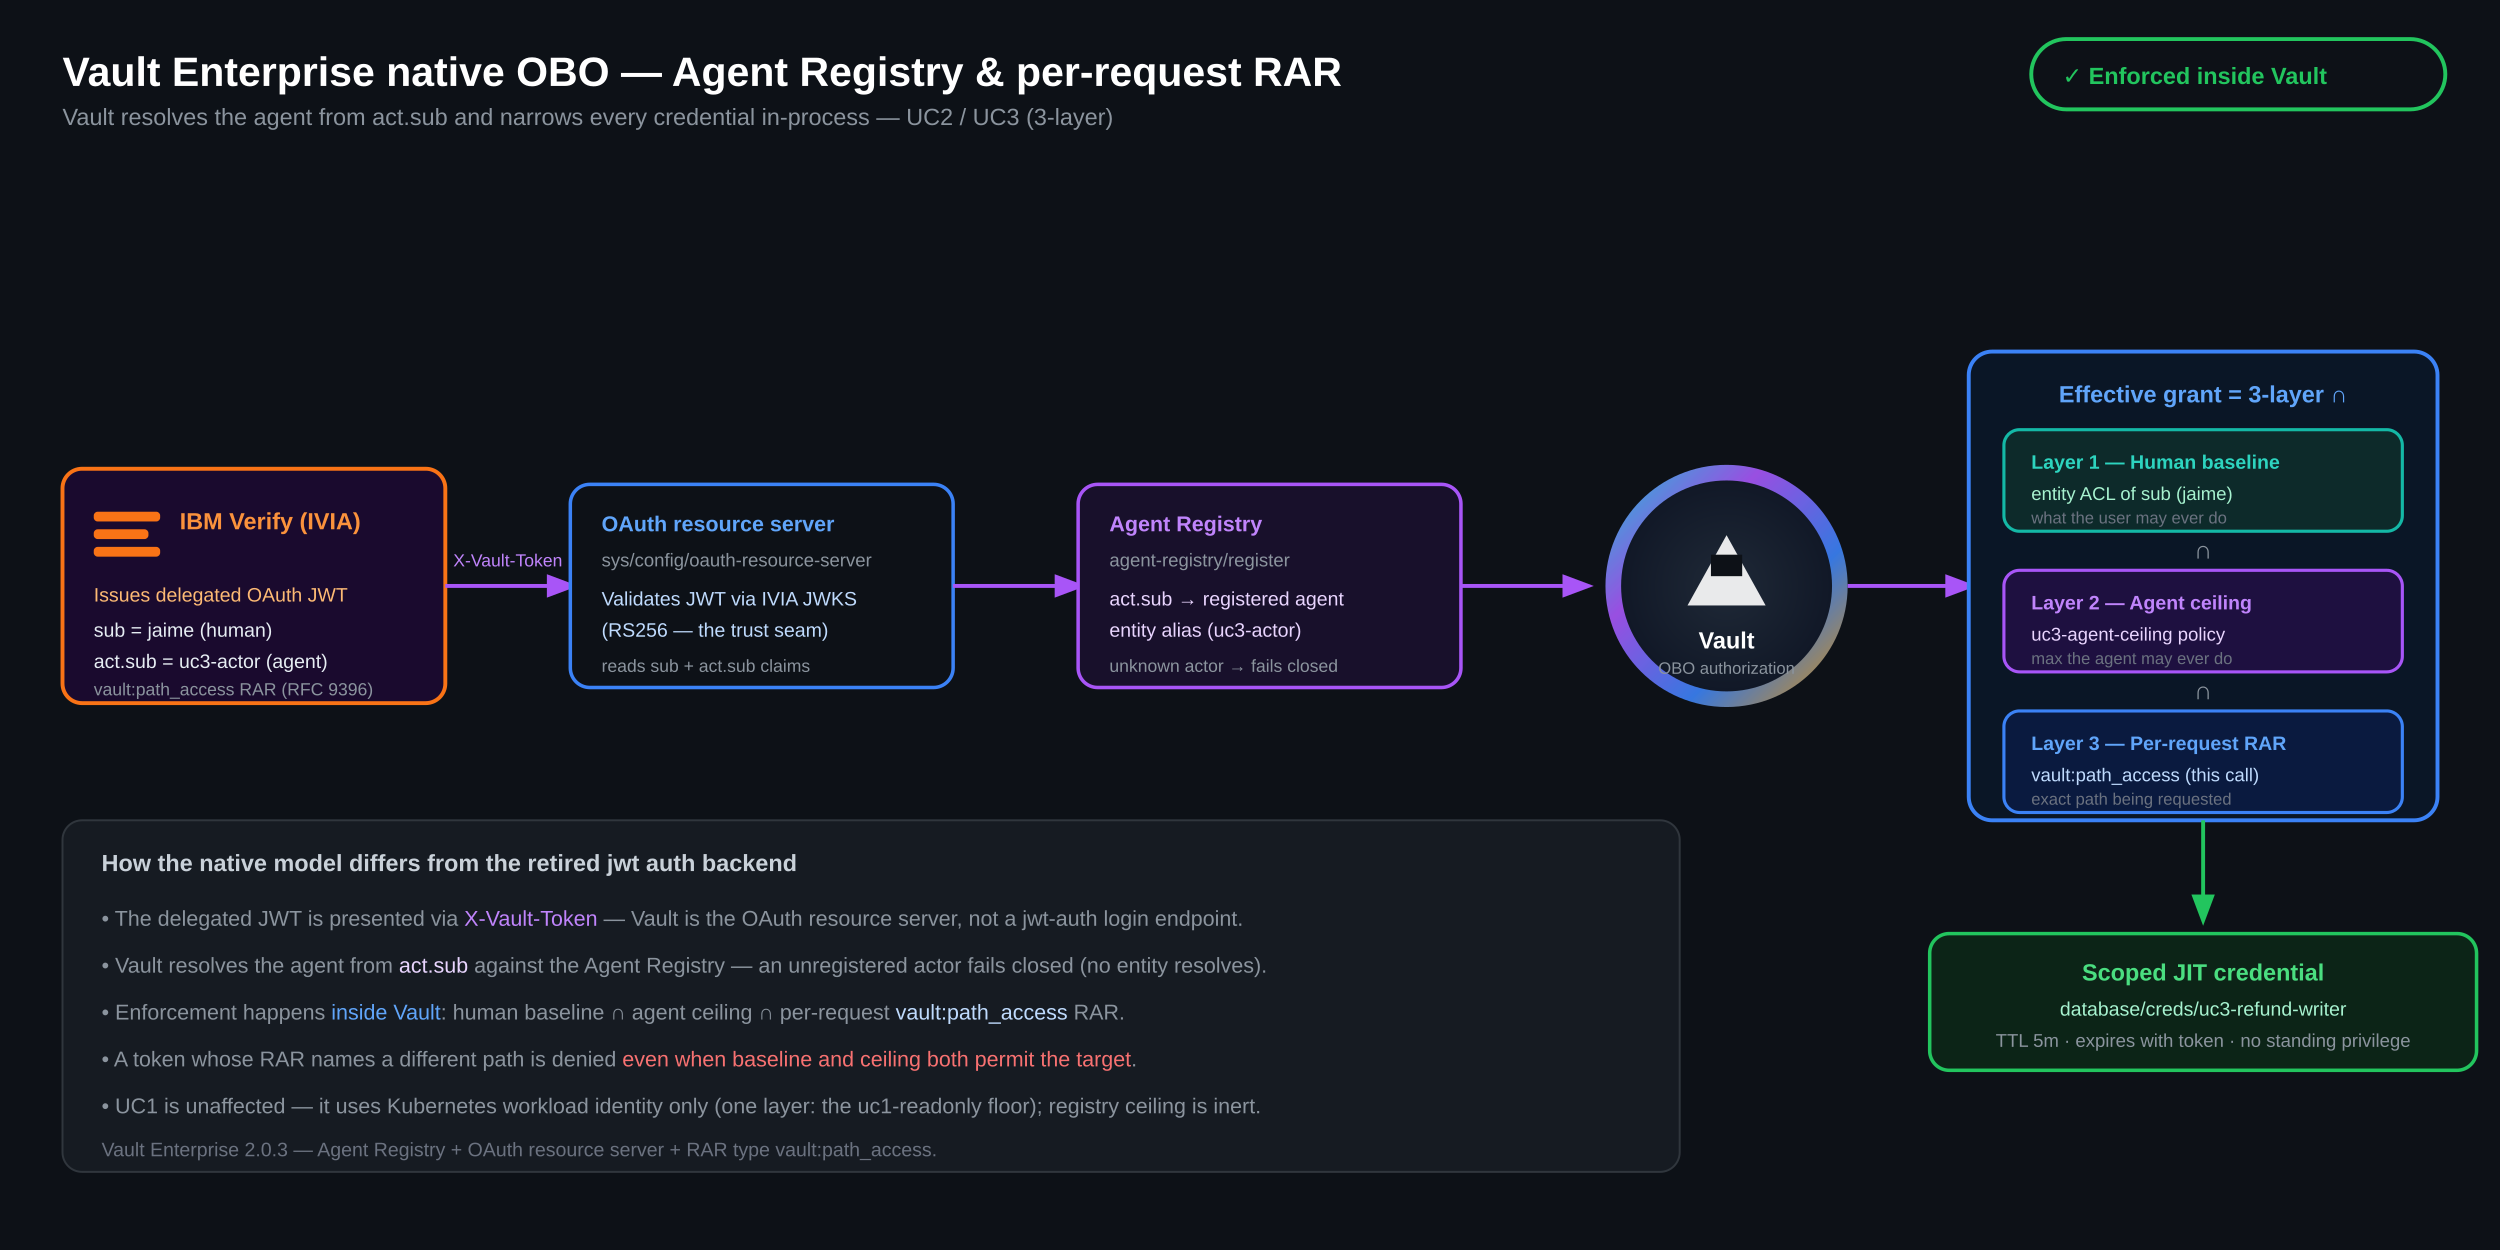
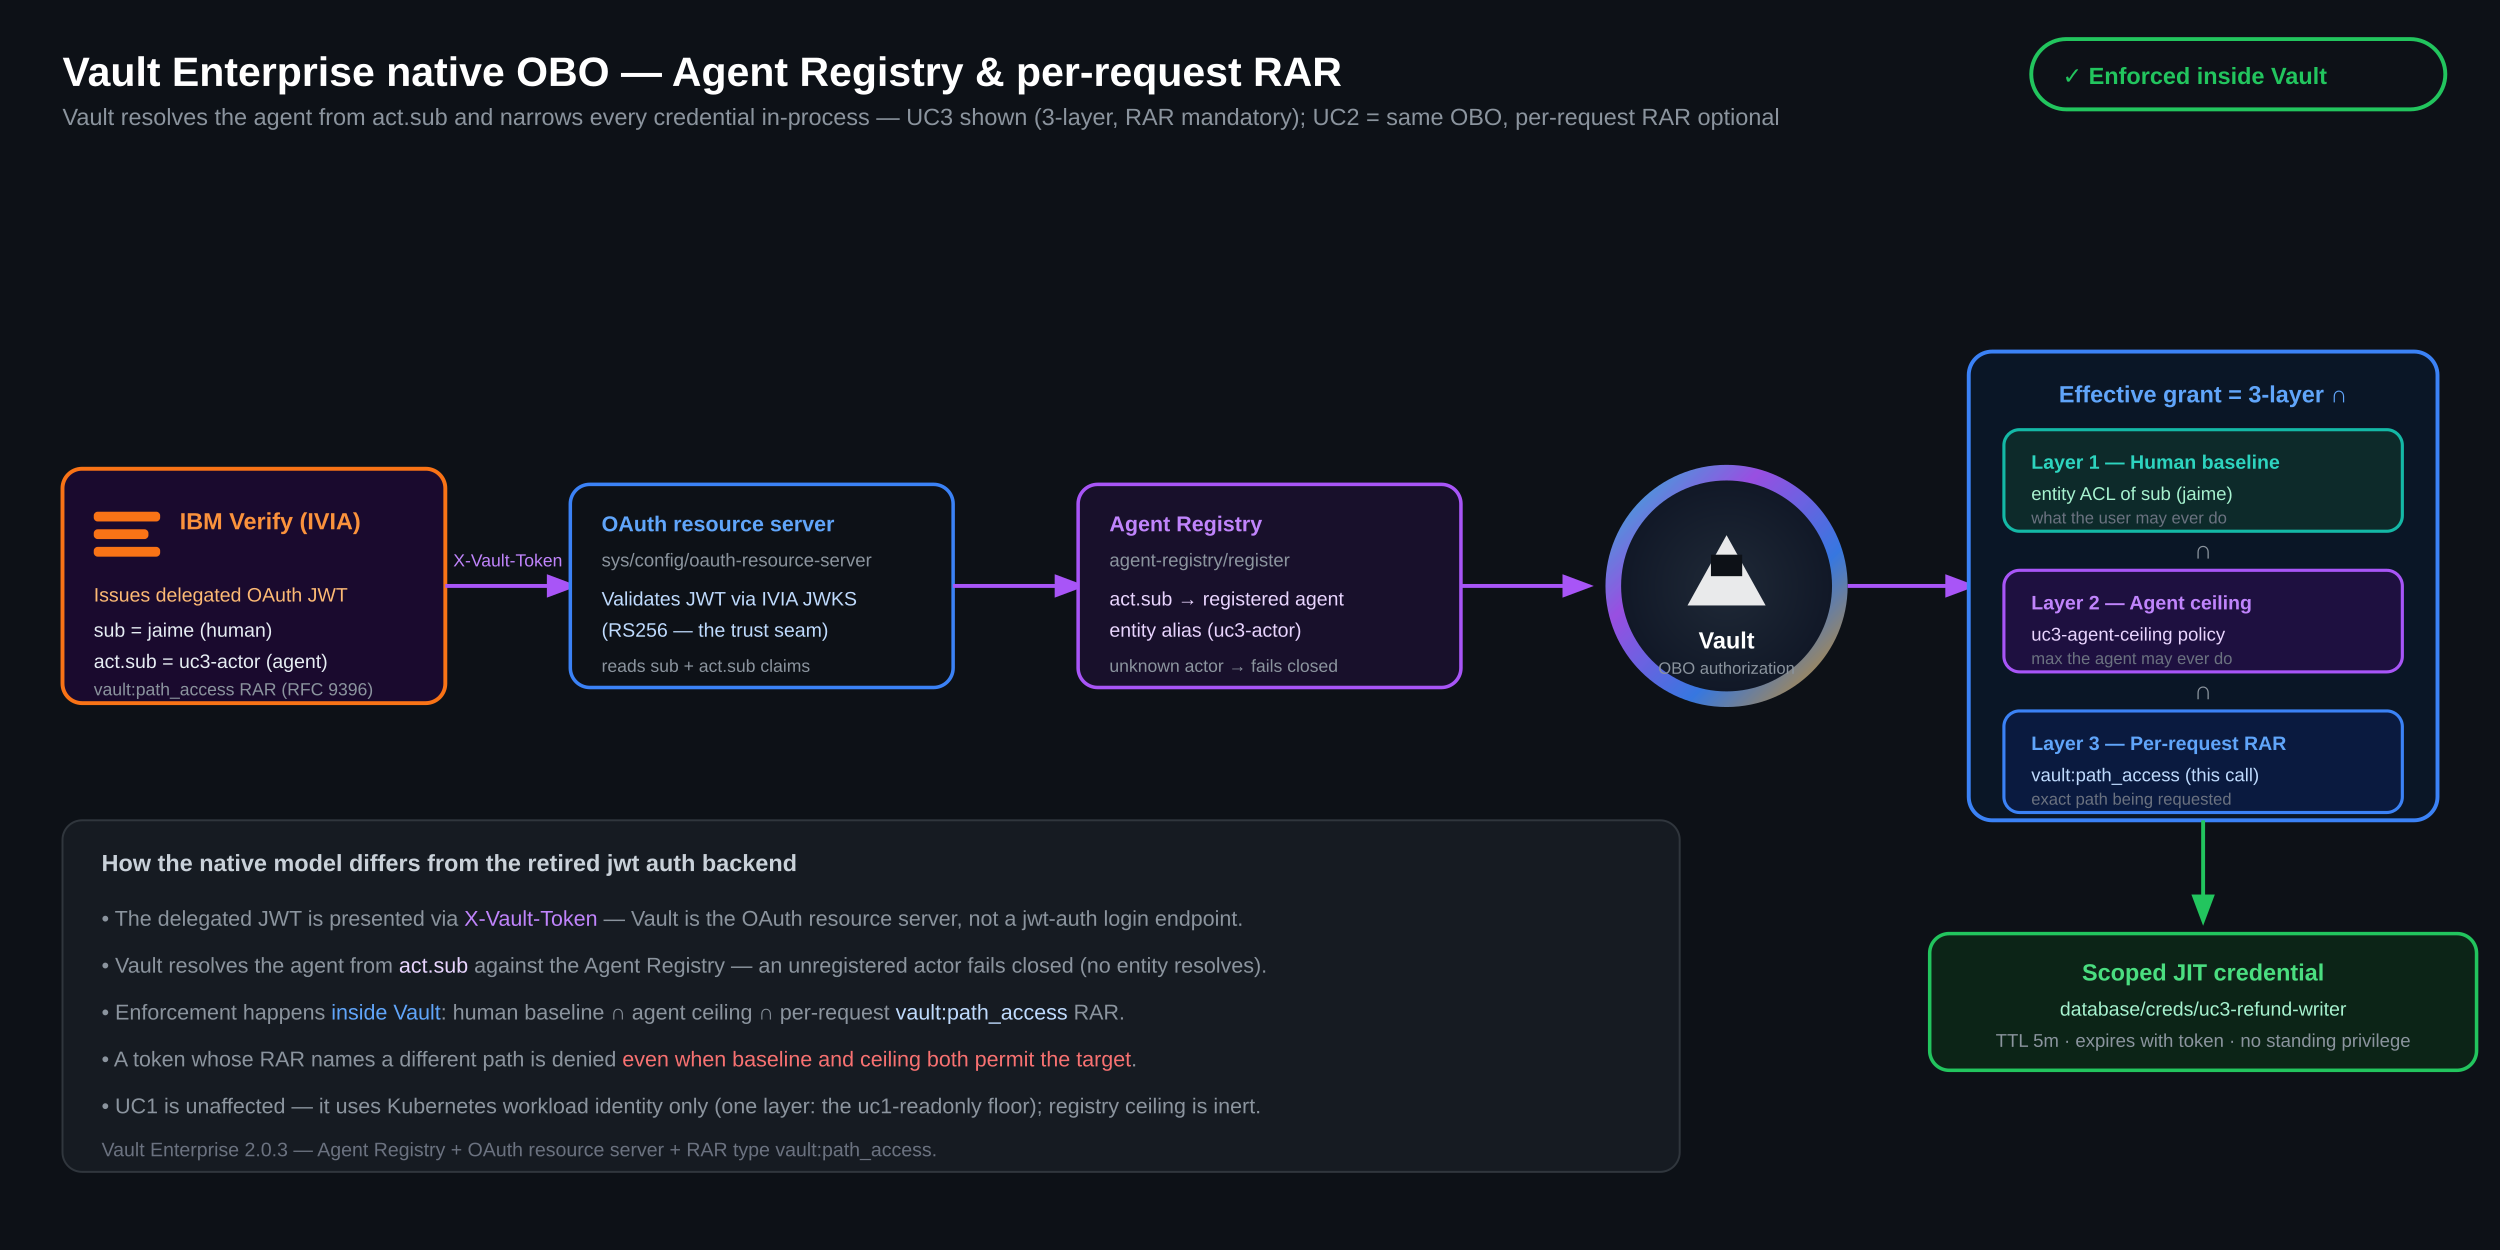
<svg xmlns="http://www.w3.org/2000/svg" viewBox="0 0 1280 640" width="1280" height="640" style="background:#0d1117; font-family: 'Segoe UI', Arial, sans-serif;">
  <rect width="1280" height="640" fill="#0d1117" />
  <text x="32" y="44" fill="white" font-size="21" font-weight="bold">Vault Enterprise native OBO — Agent Registry &amp; per-request RAR</text>
-   <text x="32" y="64" fill="#8b949e" font-size="12">Vault resolves the agent from act.sub and narrows every credential in-process — UC2 / UC3 (3-layer)</text>
+   <text x="32" y="64" fill="#8b949e" font-size="12">Vault resolves the agent from act.sub and narrows every credential in-process — UC3 shown (3-layer, RAR mandatory); UC2 = same OBO, per-request RAR optional</text>
  <rect x="1040" y="20" width="212" height="36" rx="18" fill="none" stroke="#22c55e" stroke-width="2" />
  <text x="1056" y="43" fill="#22c55e" font-size="12" font-weight="bold">✓ Enforced inside Vault</text>
  <defs>
    <radialGradient id="arVaultRing" cx="50%" cy="50%" r="50%">
      <stop offset="0%" stop-color="#1f2937" />
      <stop offset="100%" stop-color="#111827" />
    </radialGradient>
    <linearGradient id="arRingGrad" x1="0%" y1="0%" x2="100%" y2="100%">
      <stop offset="0%" stop-color="#22d3ee" />
      <stop offset="33%" stop-color="#a855f7" />
      <stop offset="66%" stop-color="#3b82f6" />
      <stop offset="100%" stop-color="#f59e0b" />
    </linearGradient>
    <marker id="arA" markerWidth="8" markerHeight="8" refX="6" refY="3" orient="auto">
      <path d="M0,0 L0,6 L8,3 z" fill="#6b7280" />
    </marker>
    <marker id="arP" markerWidth="8" markerHeight="8" refX="6" refY="3" orient="auto">
      <path d="M0,0 L0,6 L8,3 z" fill="#a855f7" />
    </marker>
    <marker id="arG" markerWidth="8" markerHeight="8" refX="6" refY="3" orient="auto">
      <path d="M0,0 L0,6 L8,3 z" fill="#22c55e" />
    </marker>
  </defs>
  <rect x="32" y="240" width="196" height="120" rx="10" fill="#1a0a2e" stroke="#f97316" stroke-width="2" />
  <rect x="48" y="262" width="34" height="5" rx="2" fill="#f97316" />
  <rect x="48" y="271" width="28" height="5" rx="2" fill="#f97316" />
  <rect x="48" y="280" width="34" height="5" rx="2" fill="#f97316" />
  <text x="92" y="271" fill="#fb923c" font-size="12" font-weight="bold">IBM Verify (IVIA)</text>
  <text x="48" y="308" fill="#fdba74" font-size="10">Issues delegated OAuth JWT</text>
  <text x="48" y="326" fill="#e6edf3" font-size="10">sub = jaime (human)</text>
  <text x="48" y="342" fill="#e6edf3" font-size="10">act.sub = uc3-actor (agent)</text>
  <text x="48" y="356" fill="#8b949e" font-size="9">vault:path_access RAR (RFC 9396)</text>
  <line x1="228" y1="300" x2="292" y2="300" stroke="#a855f7" stroke-width="2" marker-end="url(#arP)" />
  <text x="260" y="290" fill="#c084fc" font-size="9" text-anchor="middle">X-Vault-Token</text>
  <rect x="292" y="248" width="196" height="104" rx="10" fill="#0d1117" stroke="#3b82f6" stroke-width="1.8" />
  <text x="308" y="272" fill="#60a5fa" font-size="11" font-weight="bold">OAuth resource server</text>
  <text x="308" y="290" fill="#8b949e" font-size="9.5">sys/config/oauth-resource-server</text>
  <text x="308" y="310" fill="#bfdbfe" font-size="10">Validates JWT via IVIA JWKS</text>
  <text x="308" y="326" fill="#bfdbfe" font-size="10">(RS256 — the trust seam)</text>
  <text x="308" y="344" fill="#8b949e" font-size="9">reads sub + act.sub claims</text>
  <line x1="488" y1="300" x2="552" y2="300" stroke="#a855f7" stroke-width="2" marker-end="url(#arP)" />
  <rect x="552" y="248" width="196" height="104" rx="10" fill="#18102b" stroke="#a855f7" stroke-width="1.8" />
  <text x="568" y="272" fill="#c084fc" font-size="11" font-weight="bold">Agent Registry</text>
  <text x="568" y="290" fill="#8b949e" font-size="9.5">agent-registry/register</text>
  <text x="568" y="310" fill="#e9d5ff" font-size="10">act.sub → registered agent</text>
  <text x="568" y="326" fill="#e9d5ff" font-size="10">entity alias (uc3-actor)</text>
  <text x="568" y="344" fill="#8b949e" font-size="9">unknown actor → fails closed</text>
  <line x1="748" y1="300" x2="812" y2="300" stroke="#a855f7" stroke-width="2" marker-end="url(#arP)" />
  <circle cx="884" cy="300" r="62" fill="url(#arRingGrad)" opacity="0.9" />
  <circle cx="884" cy="300" r="54" fill="url(#arVaultRing)" />
  <polygon points="884,274 864,310 904,310" fill="white" opacity="0.9" />
  <rect x="876" y="284" width="16" height="11" fill="#0d1117" />
  <text x="884" y="332" fill="white" font-size="12" text-anchor="middle" font-weight="bold">Vault</text>
  <text x="884" y="345" fill="#8b949e" font-size="8.5" text-anchor="middle">OBO authorization</text>
  <line x1="946" y1="300" x2="1008" y2="300" stroke="#a855f7" stroke-width="2" marker-end="url(#arP)" />
  <rect x="1008" y="180" width="240" height="240" rx="12" fill="#0a1626" stroke="#3b82f6" stroke-width="2" />
  <text x="1128" y="206" fill="#60a5fa" font-size="12" font-weight="bold" text-anchor="middle">Effective grant = 3-layer ∩</text>
  <rect x="1026" y="220" width="204" height="52" rx="8" fill="#0d2a2a" stroke="#14b8a6" stroke-width="1.6" />
  <text x="1040" y="240" fill="#2dd4bf" font-size="10" font-weight="bold">Layer 1 — Human baseline</text>
  <text x="1040" y="256" fill="#a7f3d0" font-size="9.5">entity ACL of sub (jaime)</text>
  <text x="1040" y="268" fill="#6b7280" font-size="8.5">what the user may ever do</text>
  <text x="1128" y="286" fill="#8b949e" font-size="13" font-weight="bold" text-anchor="middle">∩</text>
  <rect x="1026" y="292" width="204" height="52" rx="8" fill="#1e1040" stroke="#a855f7" stroke-width="1.6" />
  <text x="1040" y="312" fill="#c084fc" font-size="10" font-weight="bold">Layer 2 — Agent ceiling</text>
  <text x="1040" y="328" fill="#e9d5ff" font-size="9.5">uc3-agent-ceiling policy</text>
  <text x="1040" y="340" fill="#6b7280" font-size="8.5">max the agent may ever do</text>
  <text x="1128" y="358" fill="#8b949e" font-size="13" font-weight="bold" text-anchor="middle">∩</text>
  <rect x="1026" y="364" width="204" height="52" rx="8" fill="#0a1a3f" stroke="#3b82f6" stroke-width="1.6" />
  <text x="1040" y="384" fill="#60a5fa" font-size="10" font-weight="bold">Layer 3 — Per-request RAR</text>
  <text x="1040" y="400" fill="#bfdbfe" font-size="9.5">vault:path_access (this call)</text>
  <text x="1040" y="412" fill="#6b7280" font-size="8.5">exact path being requested</text>
  <line x1="1128" y1="420" x2="1128" y2="470" stroke="#22c55e" stroke-width="2" marker-end="url(#arG)" />
  <rect x="988" y="478" width="280" height="70" rx="10" fill="#0c2417" stroke="#22c55e" stroke-width="1.8" />
  <text x="1128" y="502" fill="#4ade80" font-size="12" font-weight="bold" text-anchor="middle">Scoped JIT credential</text>
  <text x="1128" y="520" fill="#a7f3d0" font-size="10" text-anchor="middle">database/creds/uc3-refund-writer</text>
  <text x="1128" y="536" fill="#8b949e" font-size="9.5" text-anchor="middle">TTL 5m · expires with token · no standing privilege</text>
  <rect x="32" y="420" width="828" height="180" rx="10" fill="#161b22" stroke="#30363d" stroke-width="1" />
  <text x="52" y="446" fill="#c9d1d9" font-size="12" font-weight="bold">How the native model differs from the retired jwt auth backend</text>
  <text x="52" y="474" fill="#8b949e" font-size="11">• The delegated JWT is presented via <tspan fill="#c084fc">X-Vault-Token</tspan> — Vault is the OAuth resource server, not a jwt-auth login endpoint.</text>
  <text x="52" y="498" fill="#8b949e" font-size="11">• Vault resolves the agent from <tspan fill="#e9d5ff">act.sub</tspan> against the Agent Registry — an unregistered actor fails closed (no entity resolves).</text>
  <text x="52" y="522" fill="#8b949e" font-size="11">• Enforcement happens <tspan fill="#60a5fa">inside Vault</tspan>: human baseline ∩ agent ceiling ∩ per-request <tspan fill="#bfdbfe">vault:path_access</tspan> RAR.</text>
  <text x="52" y="546" fill="#8b949e" font-size="11">• A token whose RAR names a different path is denied <tspan fill="#f87171">even when baseline and ceiling both permit the target</tspan>.</text>
  <text x="52" y="570" fill="#8b949e" font-size="11">• UC1 is unaffected — it uses Kubernetes workload identity only (one layer: the uc1-readonly floor); registry ceiling is inert.</text>
  <text x="52" y="592" fill="#6b7280" font-size="10">Vault Enterprise 2.0.3 — Agent Registry + OAuth resource server + RAR type vault:path_access.</text>
</svg>
